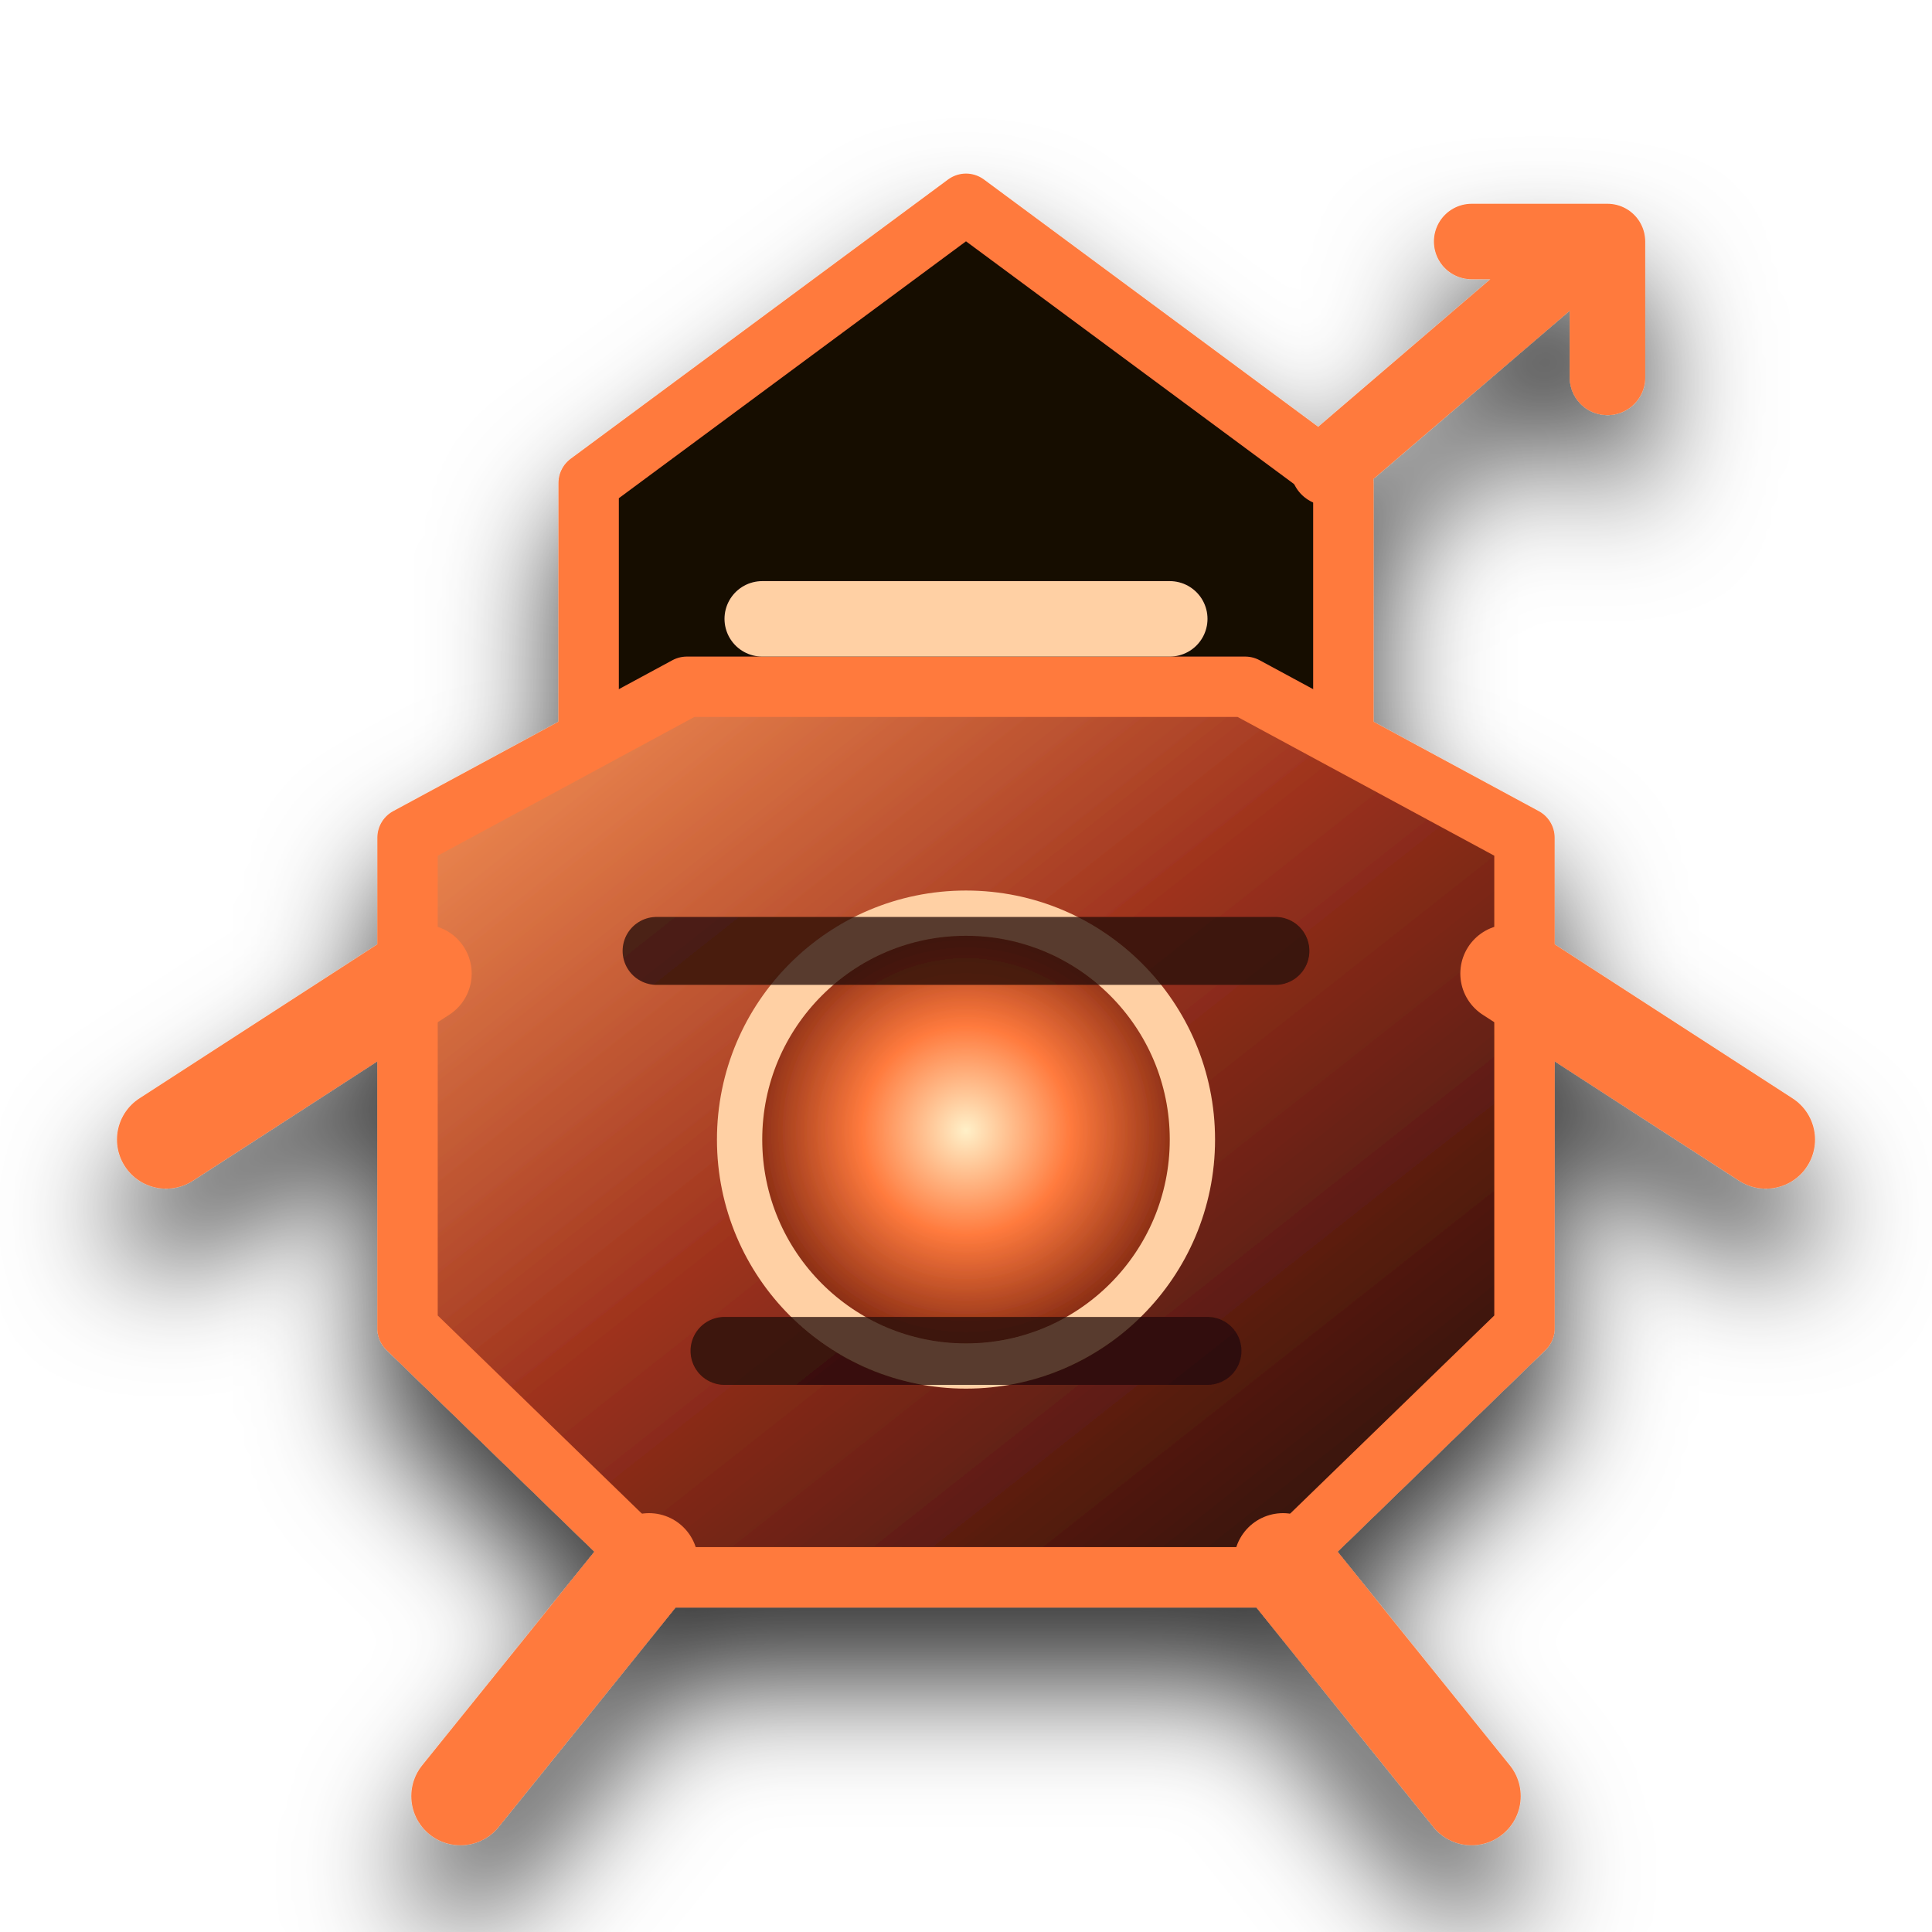
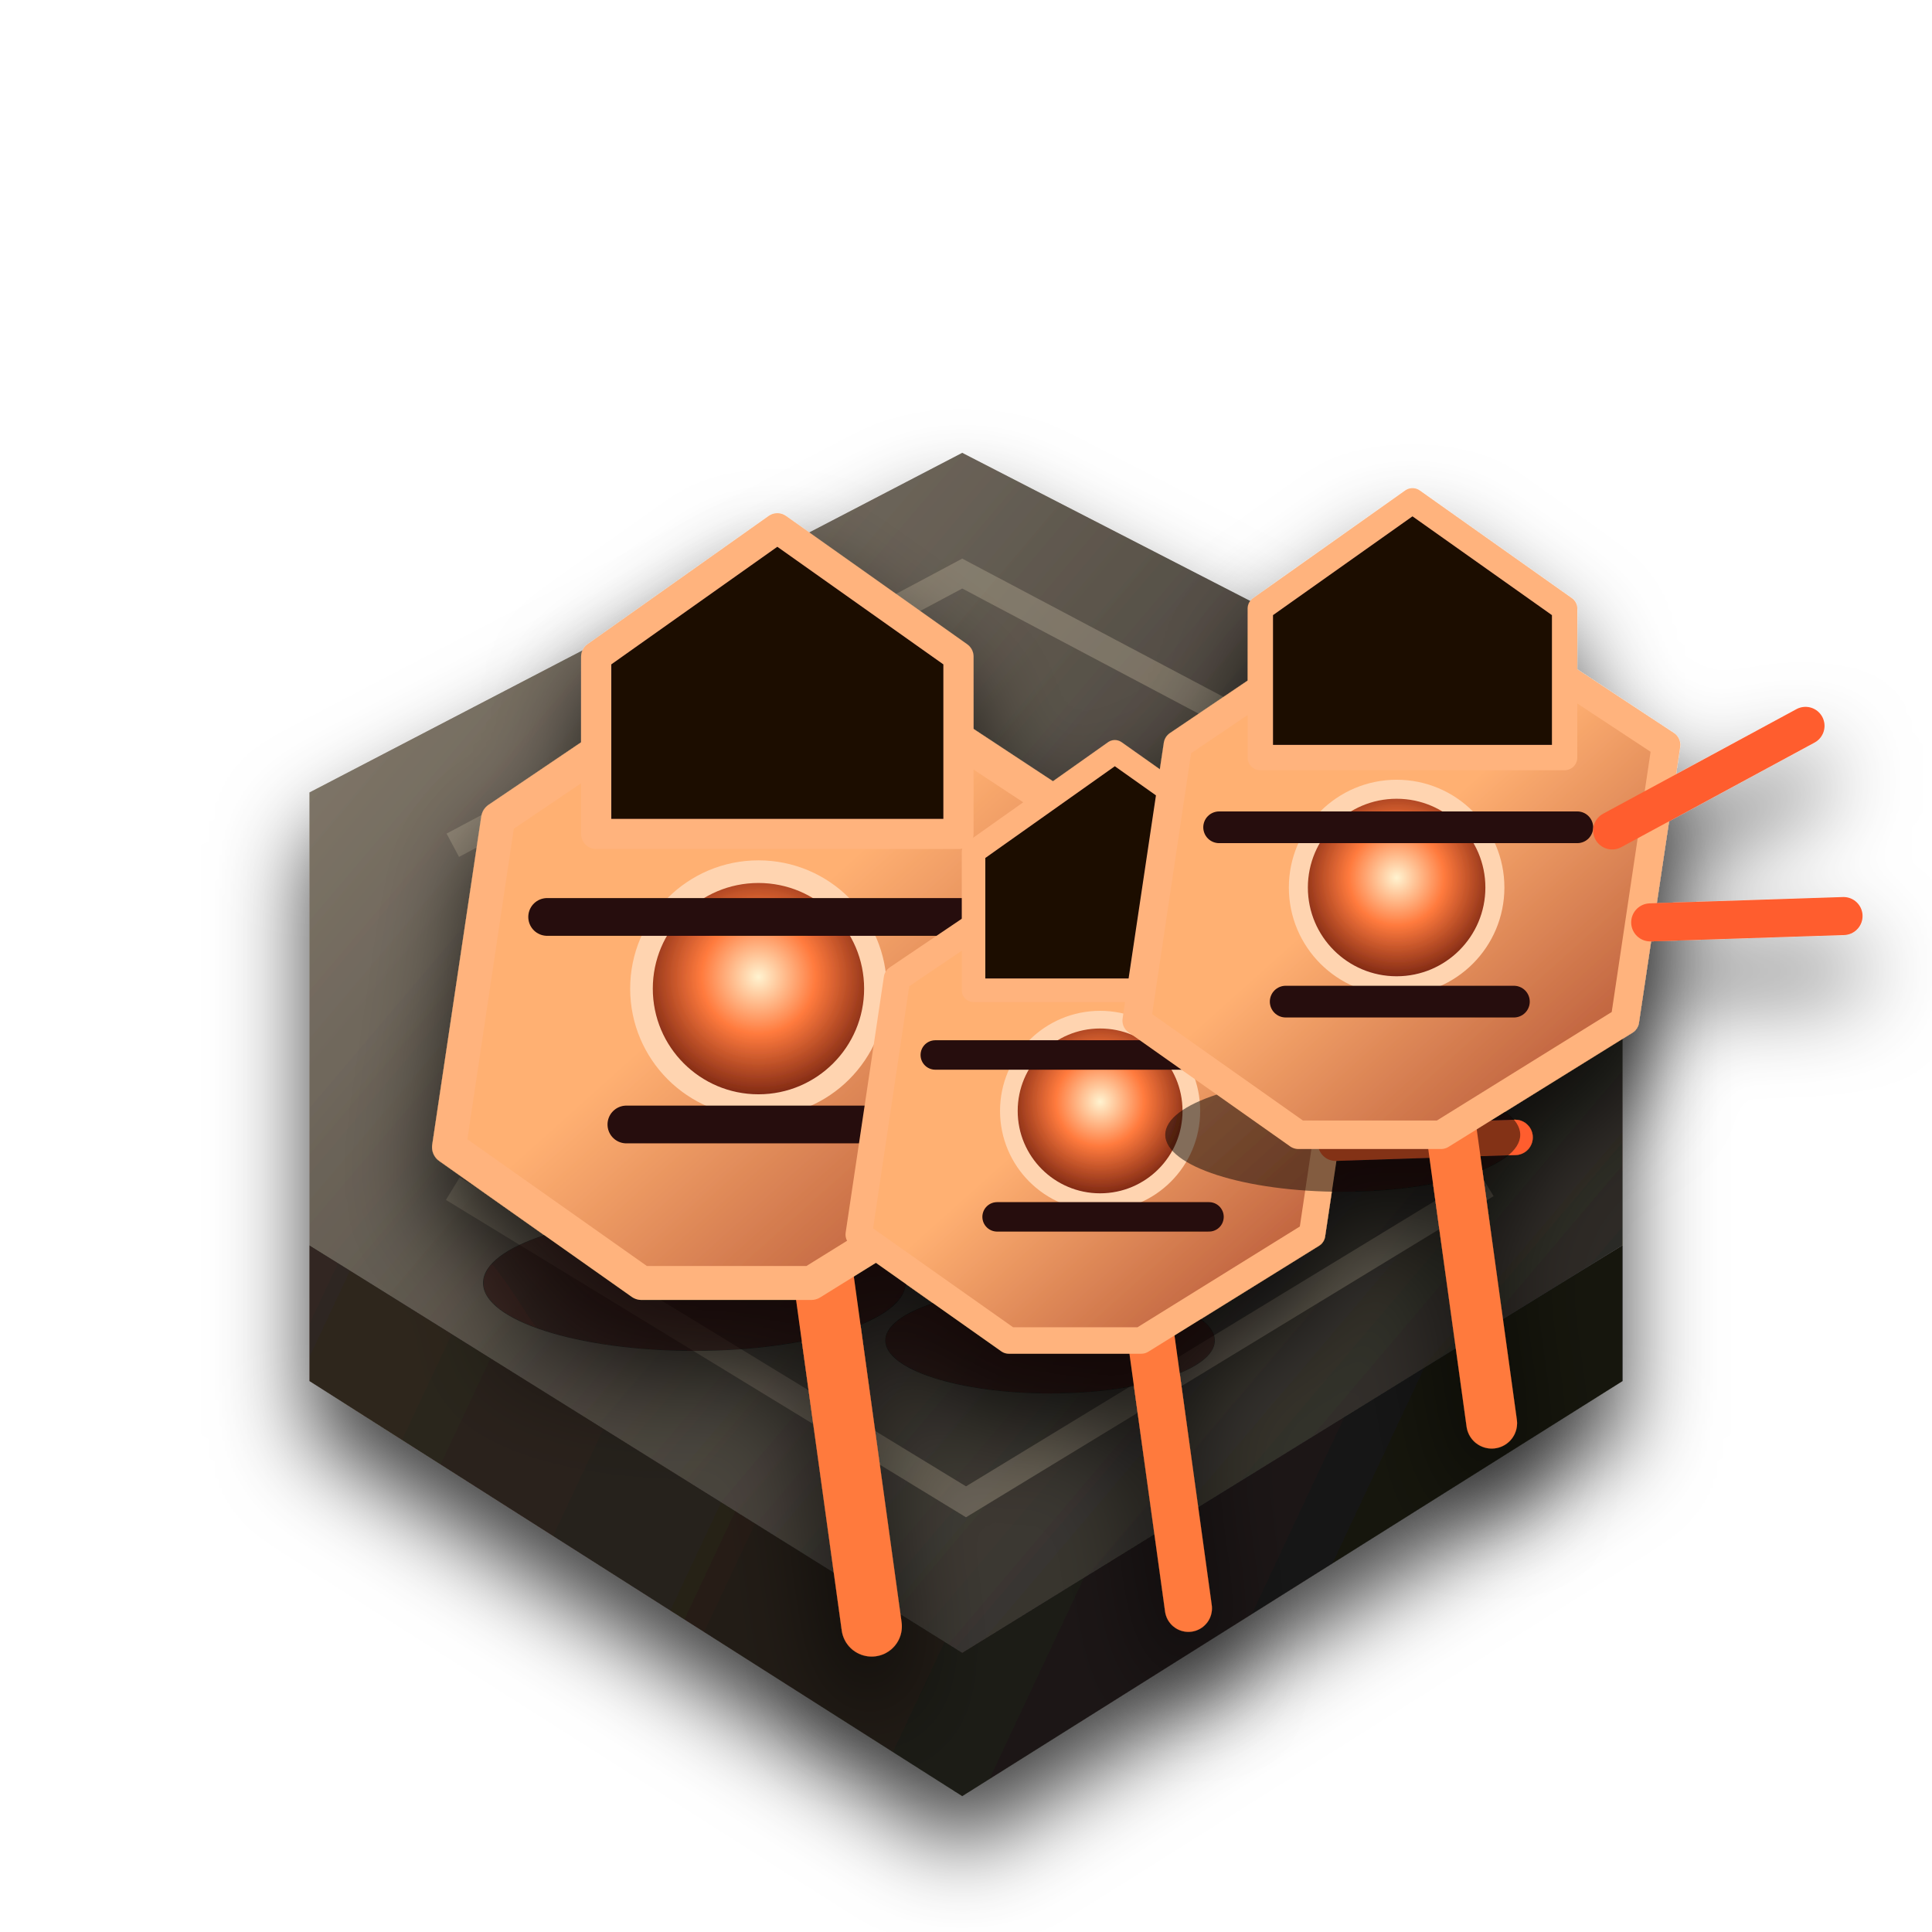
- <svg xmlns="http://www.w3.org/2000/svg" viewBox="0 0 256 256">
+ <svg xmlns="http://www.w3.org/2000/svg" viewBox="0 0 512 512">
  <defs>
-     <filter id="shadow" x="-25%" y="-25%" width="150%" height="150%">
-       <feDropShadow dx="0" dy="10" stdDeviation="8" flood-color="#000" flood-opacity=".78" />
+     <linearGradient id="top" x1="90" y1="120" x2="420" y2="400" gradientUnits="userSpaceOnUse">
+       <stop offset="0" stop-color="#8b8172" />
+       <stop offset=".5" stop-color="#514b43" />
+       <stop offset="1" stop-color="#24231f" />
+     </linearGradient>
+     <linearGradient id="side" x1="90" y1="320" x2="420" y2="475" gradientUnits="userSpaceOnUse">
+       <stop offset="0" stop-color="#302820" />
+       <stop offset="1" stop-color="#11100d" />
+     </linearGradient>
+     <filter id="sh" x="-30%" y="-30%" width="160%" height="170%">
+       <feDropShadow dx="0" dy="14" stdDeviation="12" flood-color="#000" flood-opacity=".75" />
    </filter>
-     <linearGradient id="armor" x1="0" x2="1" y1="0" y2="1">
-       <stop offset="0" stop-color="#ff9a5b" />
-       <stop offset=".46" stop-color="#9d321d" />
-       <stop offset="1" stop-color="#170705" />
+     <linearGradient id="a" x1="126" y1="88" x2="334" y2="320" gradientUnits="userSpaceOnUse">
+       <stop offset="0" stop-color="#ffb072" />
+       <stop offset=".46" stop-color="#97321e" />
+       <stop offset="1" stop-color="#170706" />
    </linearGradient>
-     <radialGradient id="core" cx="50%" cy="48%" r="55%">
-       <stop offset="0" stop-color="#fff0c8" />
+     <radialGradient id="c" cx="50%" cy="45%" r="58%">
+       <stop offset="0" stop-color="#fff3d0" />
      <stop offset=".42" stop-color="#ff7a3d" />
-       <stop offset="1" stop-color="#621307" />
+       <stop offset="1" stop-color="#5c1208" />
    </radialGradient>
  </defs>
-   <g filter="url(#shadow)">
-     <path d="M78 64 128 27l50 37v41H78z" fill="#170705" stroke="#ff7a3d" stroke-width="8" stroke-linejoin="round" />
-     <path d="M54 111 91 91h74l37 20v65l-34 33H88l-34-33z" fill="url(#armor)" stroke="#ff7a3d" stroke-width="8" stroke-linejoin="round" />
-     <path d="M56 129 22 151M200 129l34 22M86 207l-25 31M170 207l25 31" stroke="#ff7a3d" stroke-width="13" stroke-linecap="round" />
-     <path d="M101 82h54" stroke="#ffd0a4" stroke-width="10" stroke-linecap="round" />
-     <circle cx="128" cy="151" r="30" fill="url(#core)" stroke="#ffd0a4" stroke-width="6" />
-     <path d="M87 126h82M96 179h64" stroke="#220906" stroke-width="9" stroke-linecap="round" opacity=".75" />
-     <path d="M176 62 211 32M195 32h18v18" fill="none" stroke="#ff7a3d" stroke-width="10" stroke-linecap="round" stroke-linejoin="round" />
+   <g filter="url(#sh)">
+     <polygon points="255,120 430,210 430,330 255,438 82,330 82,210" fill="url(#top)" />
+     <polygon points="82,330 255,438 430,330 430,366 255,476 82,366" fill="url(#side)" />
+     <path d="M120 224 255 152l136 72M120 315l136 83 138-84" fill="none" stroke="#d4c5aa" stroke-width="7" opacity=".3" />
+   </g>
+   <g filter="url(#sh)" stroke-linecap="round" stroke-linejoin="round">
+     <g transform="translate(108 132) scale(1)">
+       <ellipse cx="76" cy="208" rx="56" ry="18" fill="#070504" opacity=".5" />
+       <path d="M51 118 30 181M98 118l25 181M48 176h66" stroke="#ff7a3d" stroke-width="16" />
+       <path d="M24 85 64 58h73l41 27-13 87-58 36H62L11 172z" fill="url(#a)" stroke="#ffb37d" stroke-width="9" />
+       <path d="M50 42 98 8l48 34v47H50z" fill="#1a0906" stroke="#ffb37d" stroke-width="8" />
+       <circle cx="93" cy="130" r="31" fill="url(#c)" stroke="#ffd4b0" stroke-width="6" />
+       <path d="M37 111h113M58 166h72" stroke="#260b07" stroke-width="10" />
+       <path d="M161 112 222 79M173 141l61-2" stroke="#ff5d2e" stroke-width="12" />
+     </g>
+     <g transform="translate(219 193) scale(.78)">
+       <ellipse cx="76" cy="208" rx="56" ry="18" fill="#070504" opacity=".5" />
+       <path d="M51 118 30 181M98 118l25 181M48 176h66" stroke="#ff7a3d" stroke-width="16" />
+       <path d="M24 85 64 58h73l41 27-13 87-58 36H62L11 172z" fill="url(#a)" stroke="#ffb37d" stroke-width="9" />
+       <path d="M50 42 98 8l48 34v47H50z" fill="#1a0906" stroke="#ffb37d" stroke-width="8" />
+       <circle cx="93" cy="130" r="31" fill="url(#c)" stroke="#ffd4b0" stroke-width="6" />
+       <path d="M37 111h113M58 166h72" stroke="#260b07" stroke-width="10" />
+       <path d="M161 112 222 79M173 141l61-2" stroke="#ff5d2e" stroke-width="12" />
+     </g>
+     <g transform="translate(292 126) scale(.84)">
+       <ellipse cx="76" cy="208" rx="56" ry="18" fill="#070504" opacity=".5" />
+       <path d="M51 118 30 181M98 118l25 181M48 176h66" stroke="#ff7a3d" stroke-width="16" />
+       <path d="M24 85 64 58h73l41 27-13 87-58 36H62L11 172z" fill="url(#a)" stroke="#ffb37d" stroke-width="9" />
+       <path d="M50 42 98 8l48 34v47H50z" fill="#1a0906" stroke="#ffb37d" stroke-width="8" />
+       <circle cx="93" cy="130" r="31" fill="url(#c)" stroke="#ffd4b0" stroke-width="6" />
+       <path d="M37 111h113M58 166h72" stroke="#260b07" stroke-width="10" />
+       <path d="M161 112 222 79M173 141l61-2" stroke="#ff5d2e" stroke-width="12" />
+     </g>
  </g>
</svg>
